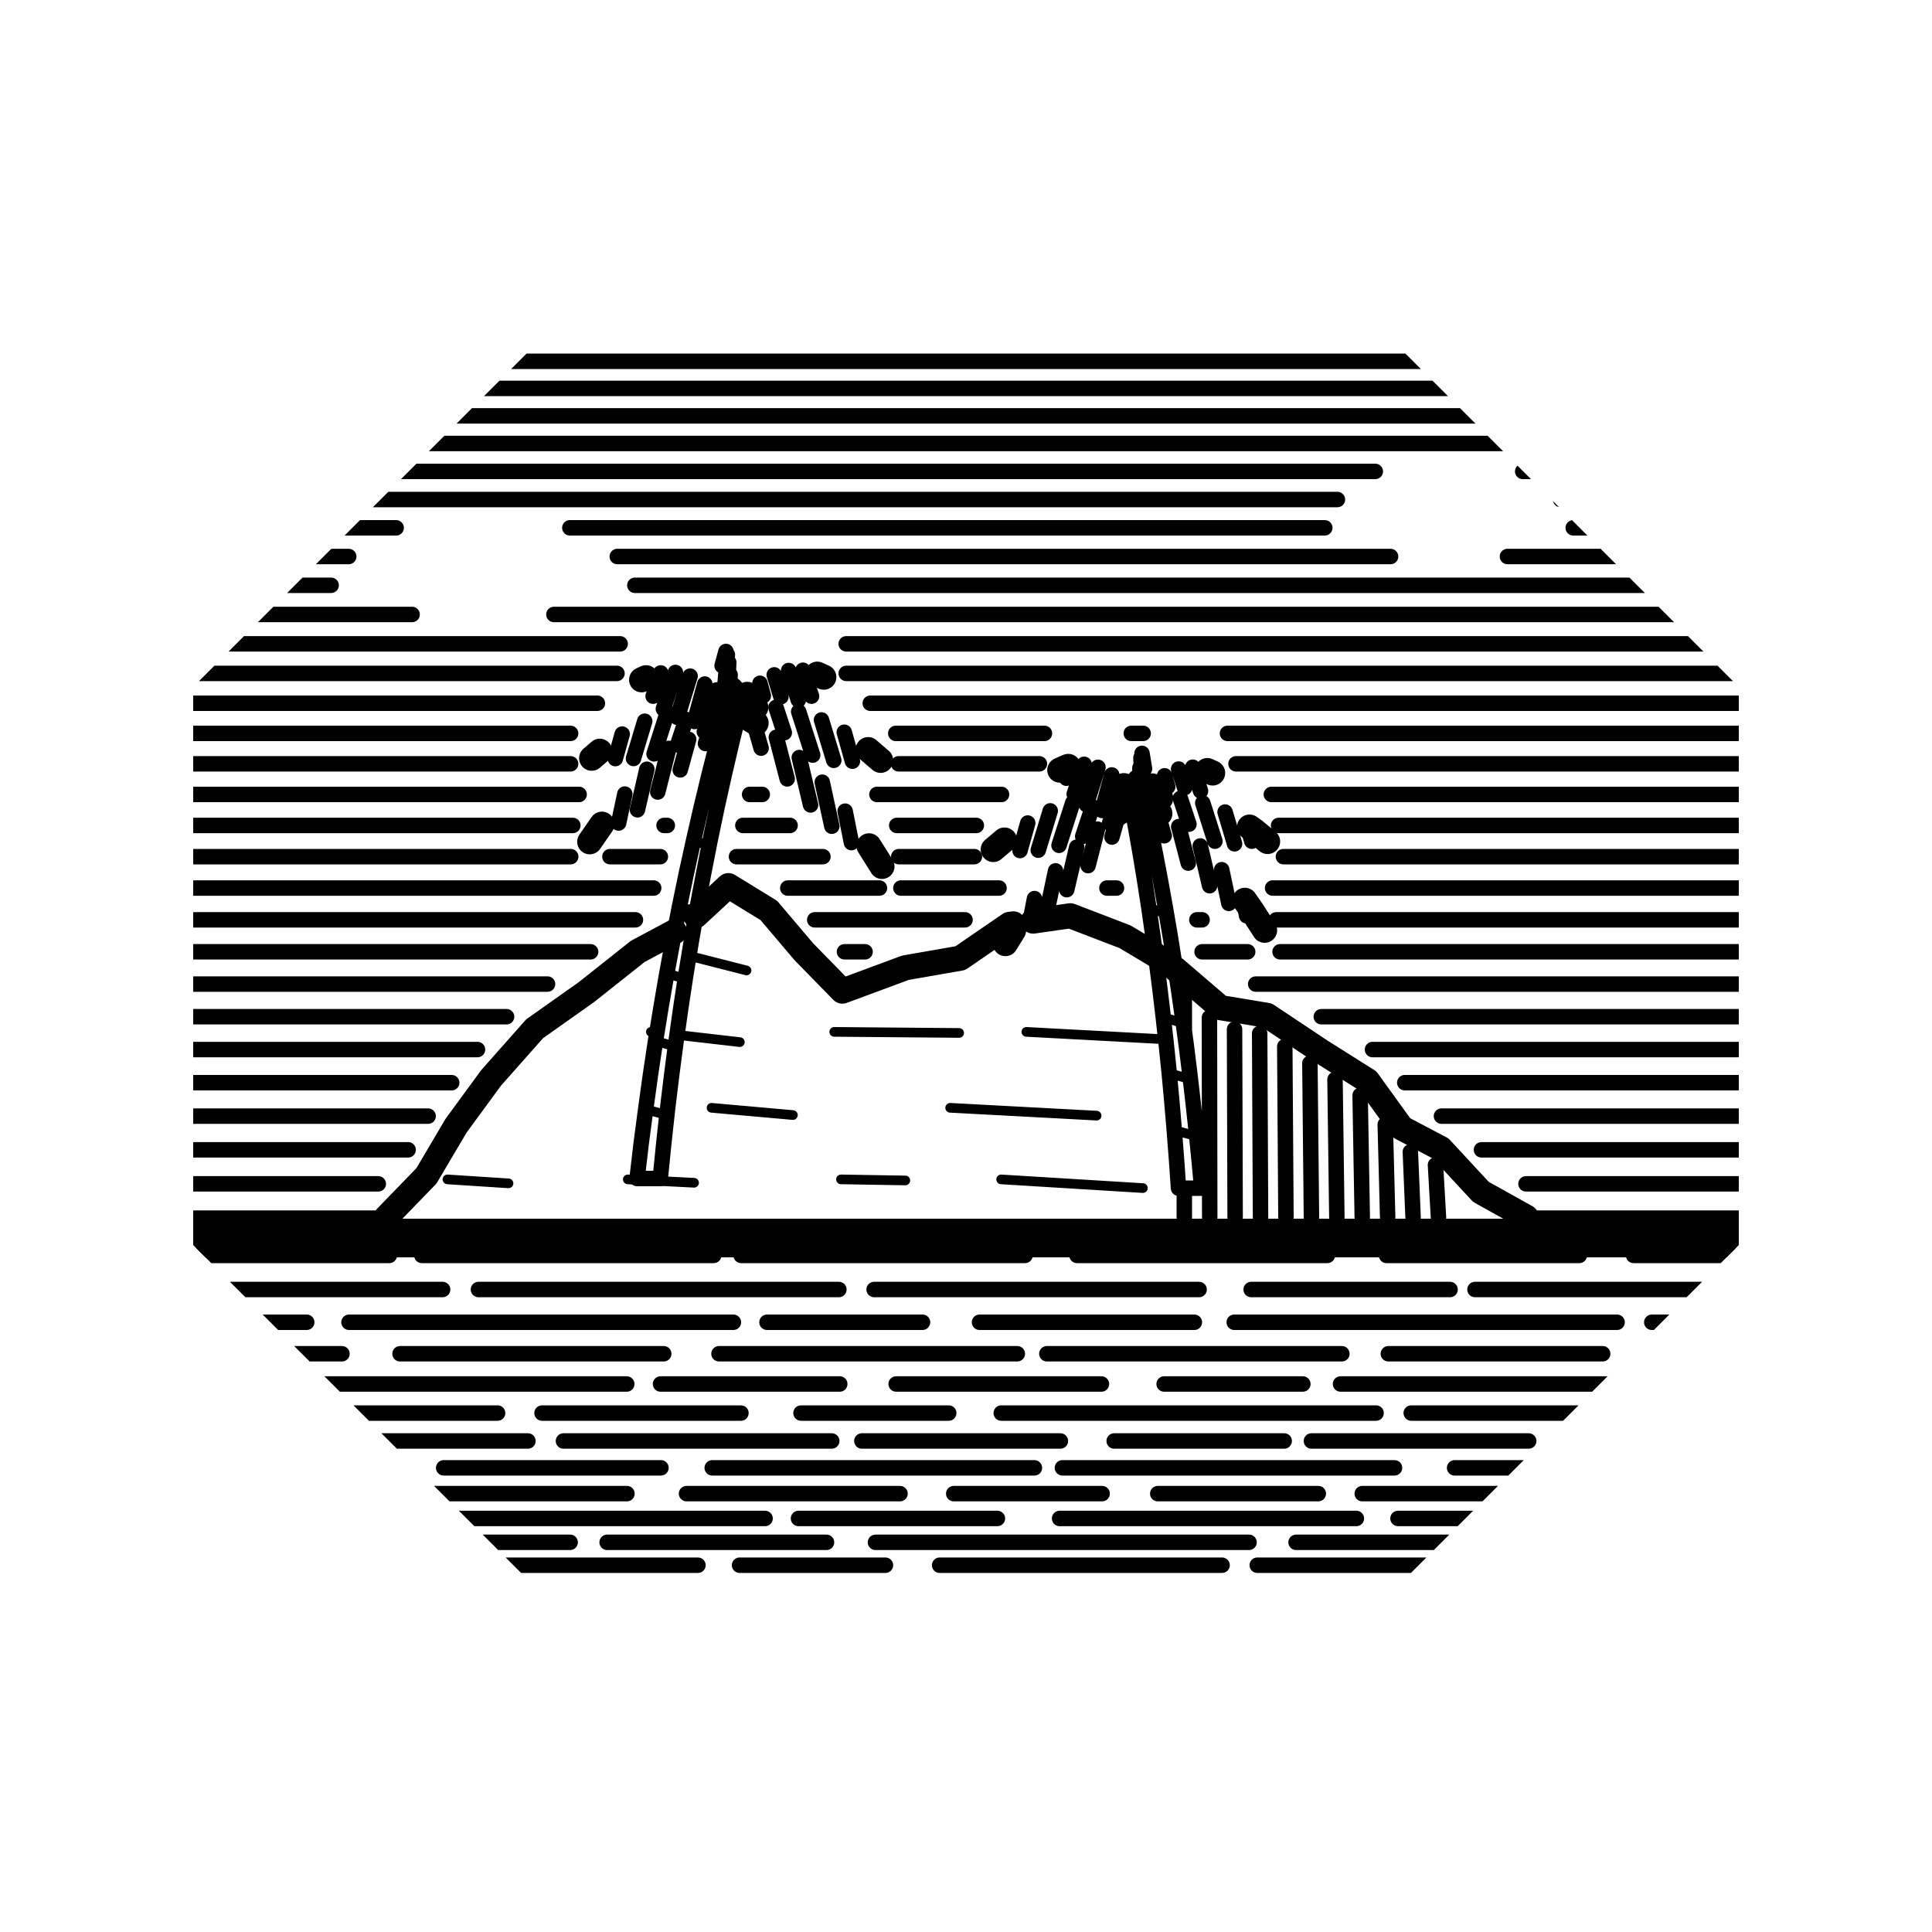
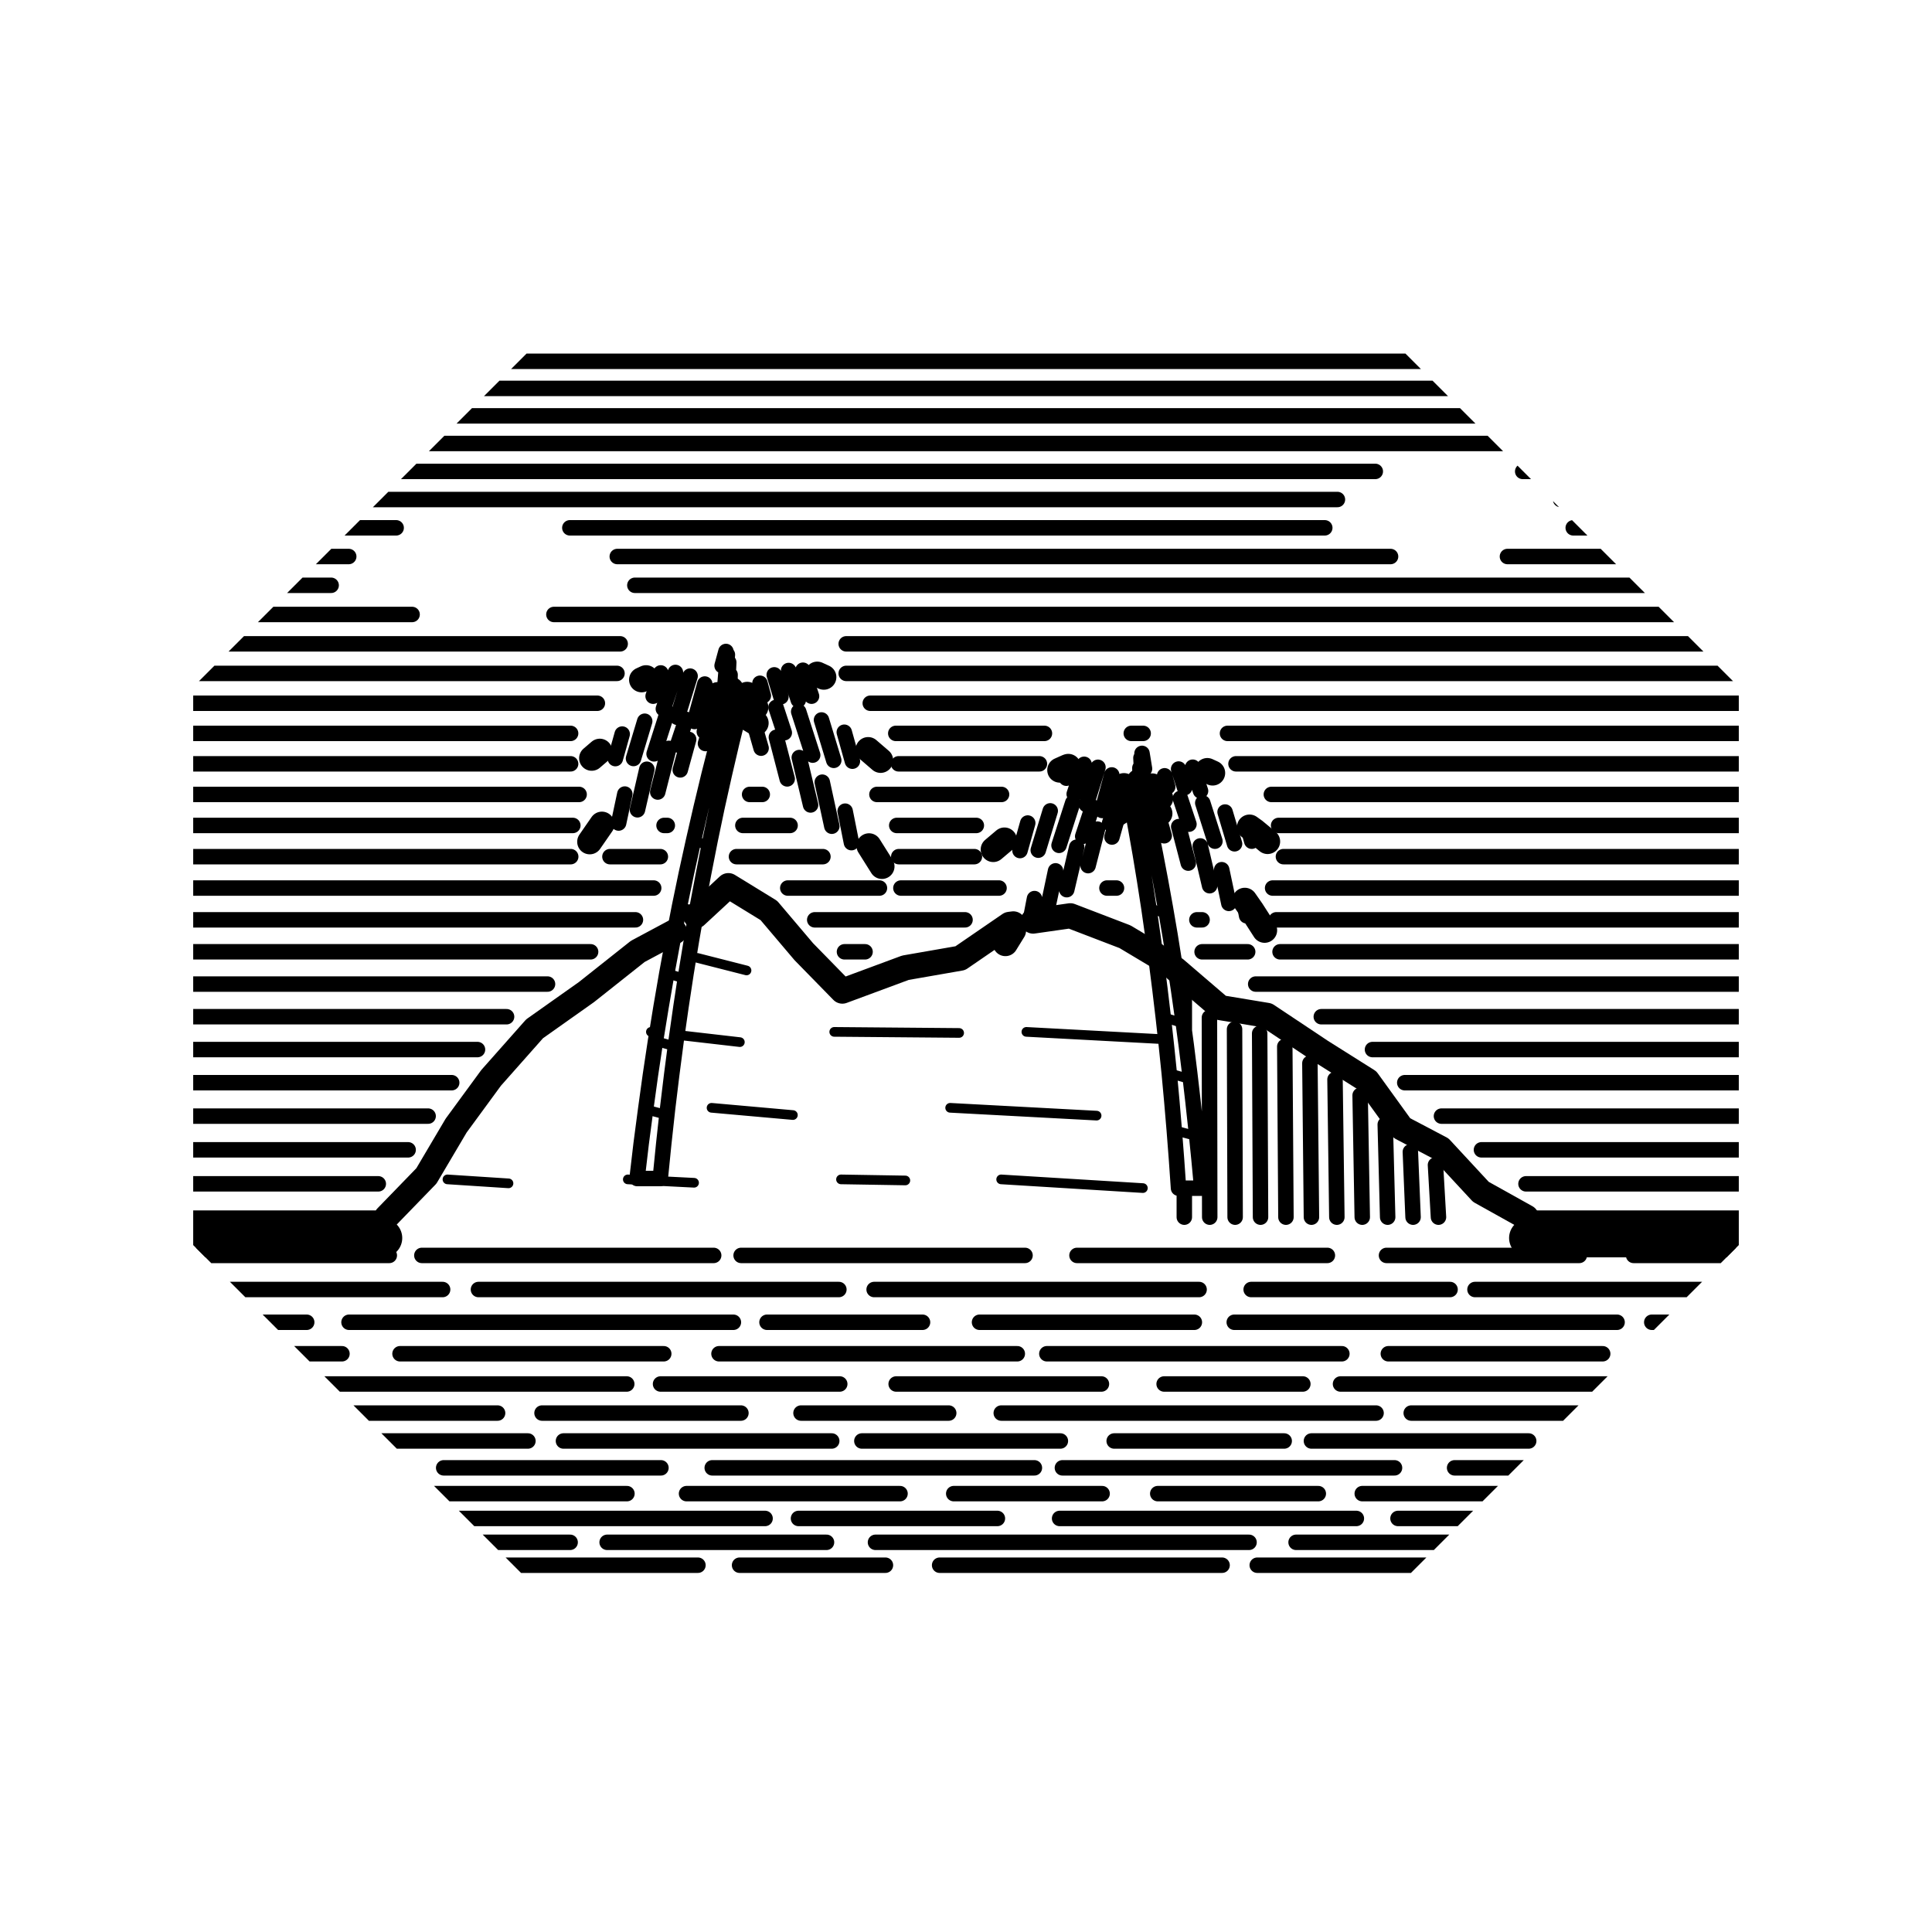
<svg xmlns="http://www.w3.org/2000/svg" viewBox="0 0 200 200">
  <defs>
    <clipPath id="w">
      <path d="M55.11 36L144.89 36L180 71.11L180 128.89L144.89 164L55.11 164L20 128.89L20 71.11Z" />
    </clipPath>
  </defs>
  <g clip-path="url(#w)" fill="none" stroke="#000" stroke-linecap="round" stroke-linejoin="round">
    <path d="M74.45 73.55L75.15 72.29L76.55 72.29L77.25 73.55L76.55 74.81L75.15 74.81ZM116.4 83.03L117.1 81.77L118.5 81.77L119.2 83.03L118.5 84.29L117.1 84.29Z" fill="#000" stroke="none" />
    <path d="M72.18 99.16L77.28 100.46M67.38 106.82L68 106.89M70.08 107.13L76.59 107.88M86.36 106.82L99.29 106.93M106.25 106.82L120.07 107.56M73.66 114.68L82.08 115.43M98.36 114.68L113.52 115.49M46.32 122.09L52.64 122.5M64.99 122.09L71.85 122.44M87.06 122.09L93.72 122.2M103.64 122.09L118.31 122.99M66.84 114.84L69.1 115.44M67.86 107.76L69.99 108.36M69.03 100.76L71.02 101.36M70.34 93.84L72.19 94.44M71.8 87L73.51 87.6M73.39 80.23L74.97 80.83M121.56 117L123.82 117.6M121.04 111.1L123.16 111.7M120.42 105.3L122.41 105.9M119.72 99.59L121.57 100.19M118.93 93.97L120.64 94.57M118.05 88.46L119.62 89.06" stroke-width="1" />
    <path d="M20 37.4L180 37.4M20 40.21L180 40.21M20 43.05L180 43.05M20 45.91L180 45.91M20 48.8L142.37 48.8M157.63 48.8L180 48.8M20 51.71L138.45 51.71M161.55 51.71L180 51.71M20 54.64L41.01 54.64M58.99 54.64L137.14 54.64M162.86 54.64L180 54.64M20 57.61L36.1 57.61M63.9 57.61L143.95 57.61M156.05 57.61L180 57.61M20 60.59L34.28 60.59M65.72 60.59L180 60.59M20 63.61L42.66 63.61M57.34 63.61L180 63.61M20 66.65L64.2 66.65M87.6 66.65L180 66.65M20 69.71L63.87 69.71M87.6 69.71L180 69.71M20 72.8L61.84 72.8M90.09 72.8L180 72.8M20 75.92L59.07 75.92M92.73 75.92L108.12 75.92M117.11 75.92L118.34 75.92M127.07 75.92L180 75.92M20 79.07L59.07 79.07M93.02 79.07L107.6 79.07M127.95 79.07L180 79.07M20 82.24L59.95 82.24M77.6 82.24L78.91 82.24M90.78 82.24L103.68 82.24M131.61 82.24L180 82.24M20 85.45L59.3 85.45M68.74 85.45L69.08 85.45M76.9 85.45L81.79 85.45M92.83 85.45L101.07 85.45M132.36 85.45L180 85.45M20 88.68L59.08 88.68M63.14 88.68L68.36 88.68M76.24 88.68L85.19 88.68M93.04 88.68L100.87 88.68M132.86 88.68L180 88.68M20 91.93L67.67 91.93M81.55 91.93L91.04 91.93M93.26 91.93L103.42 91.93M114.59 91.93L115.58 91.93M131.74 91.93L180 91.93M20 95.22L65.78 95.22M84.34 95.22L99.9 95.22M123.9 95.22L124.44 95.22M132.12 95.22L180 95.22M20 98.53L61.14 98.53M87.42 98.53L89.55 98.53M124.44 98.53L129.16 98.53M132.51 98.53L180 98.53M20 101.87L56.68 101.87M129.99 101.87L180 101.87M20 105.25L52.44 105.25M136.78 105.25L180 105.25M20 108.65L49.43 108.65M142.08 108.65L180 108.65M20 112.08L46.76 112.08M145.42 112.08L180 112.08M20 115.54L44.32 115.54M149.22 115.54L180 115.54M20 119.03L42.25 119.03M153.36 119.03L180 119.03M20 122.55L39.16 122.55M157.97 122.55L180 122.55M20 126.1L38.77 126.1M158.75 126.1L180 126.1M20 129.96L40.3 129.96M43.67 129.96L73.88 129.96M76.72 129.96L106.11 129.96M111.49 129.96L137.41 129.96M143.53 129.96L163.49 129.96M169.11 129.96L180 129.96M20 133.49L45.82 133.49M49.53 133.49L86.84 133.49M90.49 133.49L124.13 133.49M129.52 133.49L150.11 133.49M152.69 133.49L180 133.49M20 136.88L31.75 136.88M36.13 136.88L75.92 136.88M79.4 136.88L95.5 136.88M101.4 136.88L123.64 136.88M127.77 136.88L167.4 136.88M170.99 136.88L180 136.88M20 140.14L35.4 140.14M41.41 140.14L68.71 140.14M74.43 140.14L105.31 140.14M108.37 140.14L138.91 140.14M143.72 140.14L165.91 140.14M171.53 140.14L180 140.14M20 143.27L24.24 143.27M28.14 143.27L64.88 143.27M68.38 143.27L86.93 143.27M92.77 143.27L114.02 143.27M120.51 143.27L134.87 143.27M138.77 143.27L172.49 143.27M176.25 143.27L180 143.27M20 146.28L51.51 146.28M56.11 146.28L76.7 146.28M82.92 146.28L98.21 146.28M103.65 146.28L142.45 146.28M146.09 146.28L173.95 146.28M20 149.17L33.13 149.17M37.8 149.17L54.65 149.17M58.33 149.17L86.1 149.17M89.22 149.17L109.77 149.17M115.34 149.17L132.94 149.17M135.76 149.17L158.25 149.17M163.98 149.17L180 149.17M20 151.95L39.6 151.95M45.93 151.95L68.42 151.95M73.73 151.95L107.08 151.95M109.98 151.95L144.36 151.95M150.58 151.95L180 151.95M20 154.62L37.24 154.62M39.95 154.62L64.9 154.62M71.07 154.62L93.17 154.62M98.73 154.62L114.09 154.62M119.85 154.62L136.47 154.62M141.02 154.62L176.52 154.62M20 157.19L43.97 157.19M47.49 157.19L79.2 157.19M82.66 157.19L103.25 157.19M109.69 157.19L140.41 157.19M144.72 157.19L178.02 157.19M20 159.66L38.68 159.66M41.26 159.66L59.02 159.66M62.85 159.66L85.56 159.66M90.63 159.66L129.3 159.66M134.17 159.66L170.76 159.66M176.35 159.66L180 159.66M20 162.03L31.68 162.03M35.09 162.03L72.25 162.03M76.56 162.03L91.66 162.03M97.27 162.03L126.51 162.03M130.15 162.03L167.4 162.03M173 162.03L180 162.03M122.6 103.11L122.6 106.73M122.6 123L122.6 126M125.2 105.34L125.23 126M127.8 106.55L127.86 126M130.4 106.98L130.49 126M133 108.34L133.12 126M135.6 110.07L135.76 126M138.2 111.75L138.39 126M140.8 113.39L141.02 126M143.4 116.41L143.65 126M146 119.24L146.28 126M148.6 120.6L148.91 126M65.95 122L66.37 118.41L66.84 114.84L67.33 111.29L67.86 107.76L68.43 104.25L69.03 100.76L69.67 97.29L70.34 93.84L71.05 90.41L71.8 87L72.58 83.6L73.39 80.23L74.24 76.88L75.13 73.55L75.43 73.55M75.67 73.55L76.57 73.55L75.75 76.88L74.97 80.23L74.22 83.6L73.51 87L72.84 90.41L72.19 93.84L71.59 97.29L71.02 100.76L70.49 104.25L69.99 107.76L69.53 111.29L69.1 114.84L68.71 118.41L68.35 122L65.95 122M73.73 74.63L73.03 76.97M71.29 76.54L70.42 79.7M69.24 77.47L68.09 81.99M66.96 79.63L65.99 83.83M64.68 82.2L64.04 85.2M62.4 85.18L62.28 85.8M73.28 74.64L72.91 75.74M71.02 74.47L70.14 77.11M69.08 73.75L67.71 78.04M66.74 74.66L65.58 78.52M64.41 75.99L63.7 78.53M62.07 77.76L62.07 77.76M74.48 72.06L73.86 74.63M72.96 70.81L71.89 74.69M71.44 69.99L70.12 74.26M69.92 69.61L68.67 73.38M68.4 69.66L67.61 72.07M66.87 70.14L66.87 70.14M75.72 71.59L75.66 74.15M75.58 69.85L75.46 73.69M75.44 68.57L75.25 72.67M75.3 67.77L75.03 71.11M75.15 67.44L74.75 68.91M77.19 72.02L77.79 74.62M78.67 70.73L79.02 72.02M80.15 69.86L80.84 72.13M81.64 69.41L82.64 72.47M83.12 69.38L84.01 72.07M84.6 69.78L84.6 69.78M77.97 73.21L78.07 73.52M80.33 73.23L81.19 75.85M82.68 73.67L84.13 78.17M85.04 74.53L86.31 78.71M87.4 75.8L88.24 78.8M89.75 77.49L89.92 78.14M77.99 74.66L78.79 77.45M80.37 76.32L81.49 80.63M82.74 78.42L83.91 83.33M85.12 80.97L86.11 85.53M87.49 83.97L88.14 87.23M89.87 87.41L90 88.12M122 123L121.79 119.99L121.56 117L121.31 114.04L121.04 111.1L120.74 108.19L120.42 105.3L120.08 102.43L119.72 99.59L119.33 96.77L118.93 93.97L118.5 91.2L118.05 88.46L117.57 85.73L117.08 83.03L117.94 83.03M118.05 83.03L118.52 83.03L119.08 85.73L119.62 88.46L120.14 91.2L120.64 93.97L121.12 96.77L121.57 99.59L122 102.43L122.41 105.3L122.8 108.19L123.16 111.1L123.5 114.04L123.82 117L124.12 119.99L124.4 123L122 123M115.83 84.1L115.11 86.65M113.61 85.83L112.64 89.61M111.46 87.7L110.43 92.1M109.27 90.15L108.43 94.12M107.09 93.02L106.58 95.65M104.9 96.32L104.9 96.32M115.28 83.95L114.86 85.22M113.09 83.53L112.08 86.58M111.05 83.1L109.63 87.51M108.72 83.94L107.48 88.01M106.39 85.2L105.59 88.05M104.06 86.88L103.96 87.26M116.51 81.49L115.94 83.98M115.09 80.22L114.09 83.9M113.66 79.43L112.46 83.29M112.23 79.12L111.2 82.2M110.8 79.27L110.39 80.56M117.9 81.1L117.94 83.49M118 79.5L118.09 82.86M118.11 78.46L118.26 81.57M118.22 77.99L118.48 79.58M119.11 81.52L119.68 83.95M120.56 80.31L120.88 81.45M122.01 79.61L122.63 81.54M123.47 79.42L124.28 81.88M124.92 79.73L124.99 79.96M119.88 82.64L119.99 82.96M122.19 82.65L123.08 85.32M124.51 83.12L125.77 87.08M126.82 84.06L127.8 87.35M129.13 85.45L129.58 87.08M119.8 84.03L120.52 86.52M122.02 85.57L123.01 89.35M124.25 87.57L125.22 91.69M126.47 90.03L127.21 93.52M128.69 92.94L129.05 94.8" stroke-width="1.6" />
    <path d="M40 126L44.14 121.73L47.22 116.52L50.84 111.58L55.34 106.5L60.71 102.7L66.02 98.49L69.83 96.45M72.02 94.81L75.4 91.68L79.59 94.25L83.21 98.52L87.2 102.6L93.73 100.18L99.41 99.19L104.51 95.69L104.9 95.64M106.95 95.35L110.8 94.8L116.46 96.97L119.62 98.86M121.68 100.32L126.33 104.31L131.16 105.11L136.76 108.84L141.57 111.87L145.11 116.77L149.14 118.89L153.3 123.38L158 126M75.85 73.55L75.67 73.62M75.47 73.7L74.37 74.13L73.91 74.36M62.31 85.32L61.05 87.14M75.85 73.55L75.67 73.52M75.42 73.47L74.39 73.29L74.09 73.27M62.09 77.77L61.25 78.49M75.85 73.55L75.67 73.35M75.31 72.94L74.91 72.48L74.31 71.91M66.88 70.16L66.42 70.37M75.85 73.55L75.77 72.25L75.71 71.38M75.85 73.55L76.79 72.44L77.35 71.88M84.6 69.79L85.28 70.1M75.85 73.55L77.38 73.27L78.24 73.22M89.87 77.6L91.16 78.71M75.85 73.55L77.39 74.32L78.27 74.85M89.96 87.56L91.3 89.69M117.8 83.03L116.43 83.74L115.57 84.29M104.92 96.32L104.08 97.68M117.8 83.03L116.3 82.74L116.14 82.73M103.98 86.96L102.82 87.94M117.8 83.03L116.99 82.01L116.35 81.33M110.59 79.34L110.52 79.36L109.71 79.72M117.8 83.03L117.85 81.96L117.9 81.01L117.91 80.89M117.8 83.03L118.57 82.09L119.27 81.36M124.98 79.77L125.53 80.02M117.8 83.03L119.14 82.74L120.15 82.63M129.35 85.62L129.88 86L131.22 87.11M117.8 83.03L119.11 83.64L120.07 84.21M128.86 93.2L129.6 94.26L130.91 96.3" stroke-width="2.6" />
-     <path d="M20 128.16L180 128.16" stroke-width="4" />
+     <path d="M20 128.16L39.64 128.16M158.22 128.16L180 128.16" stroke-width="4" />
  </g>
</svg>
